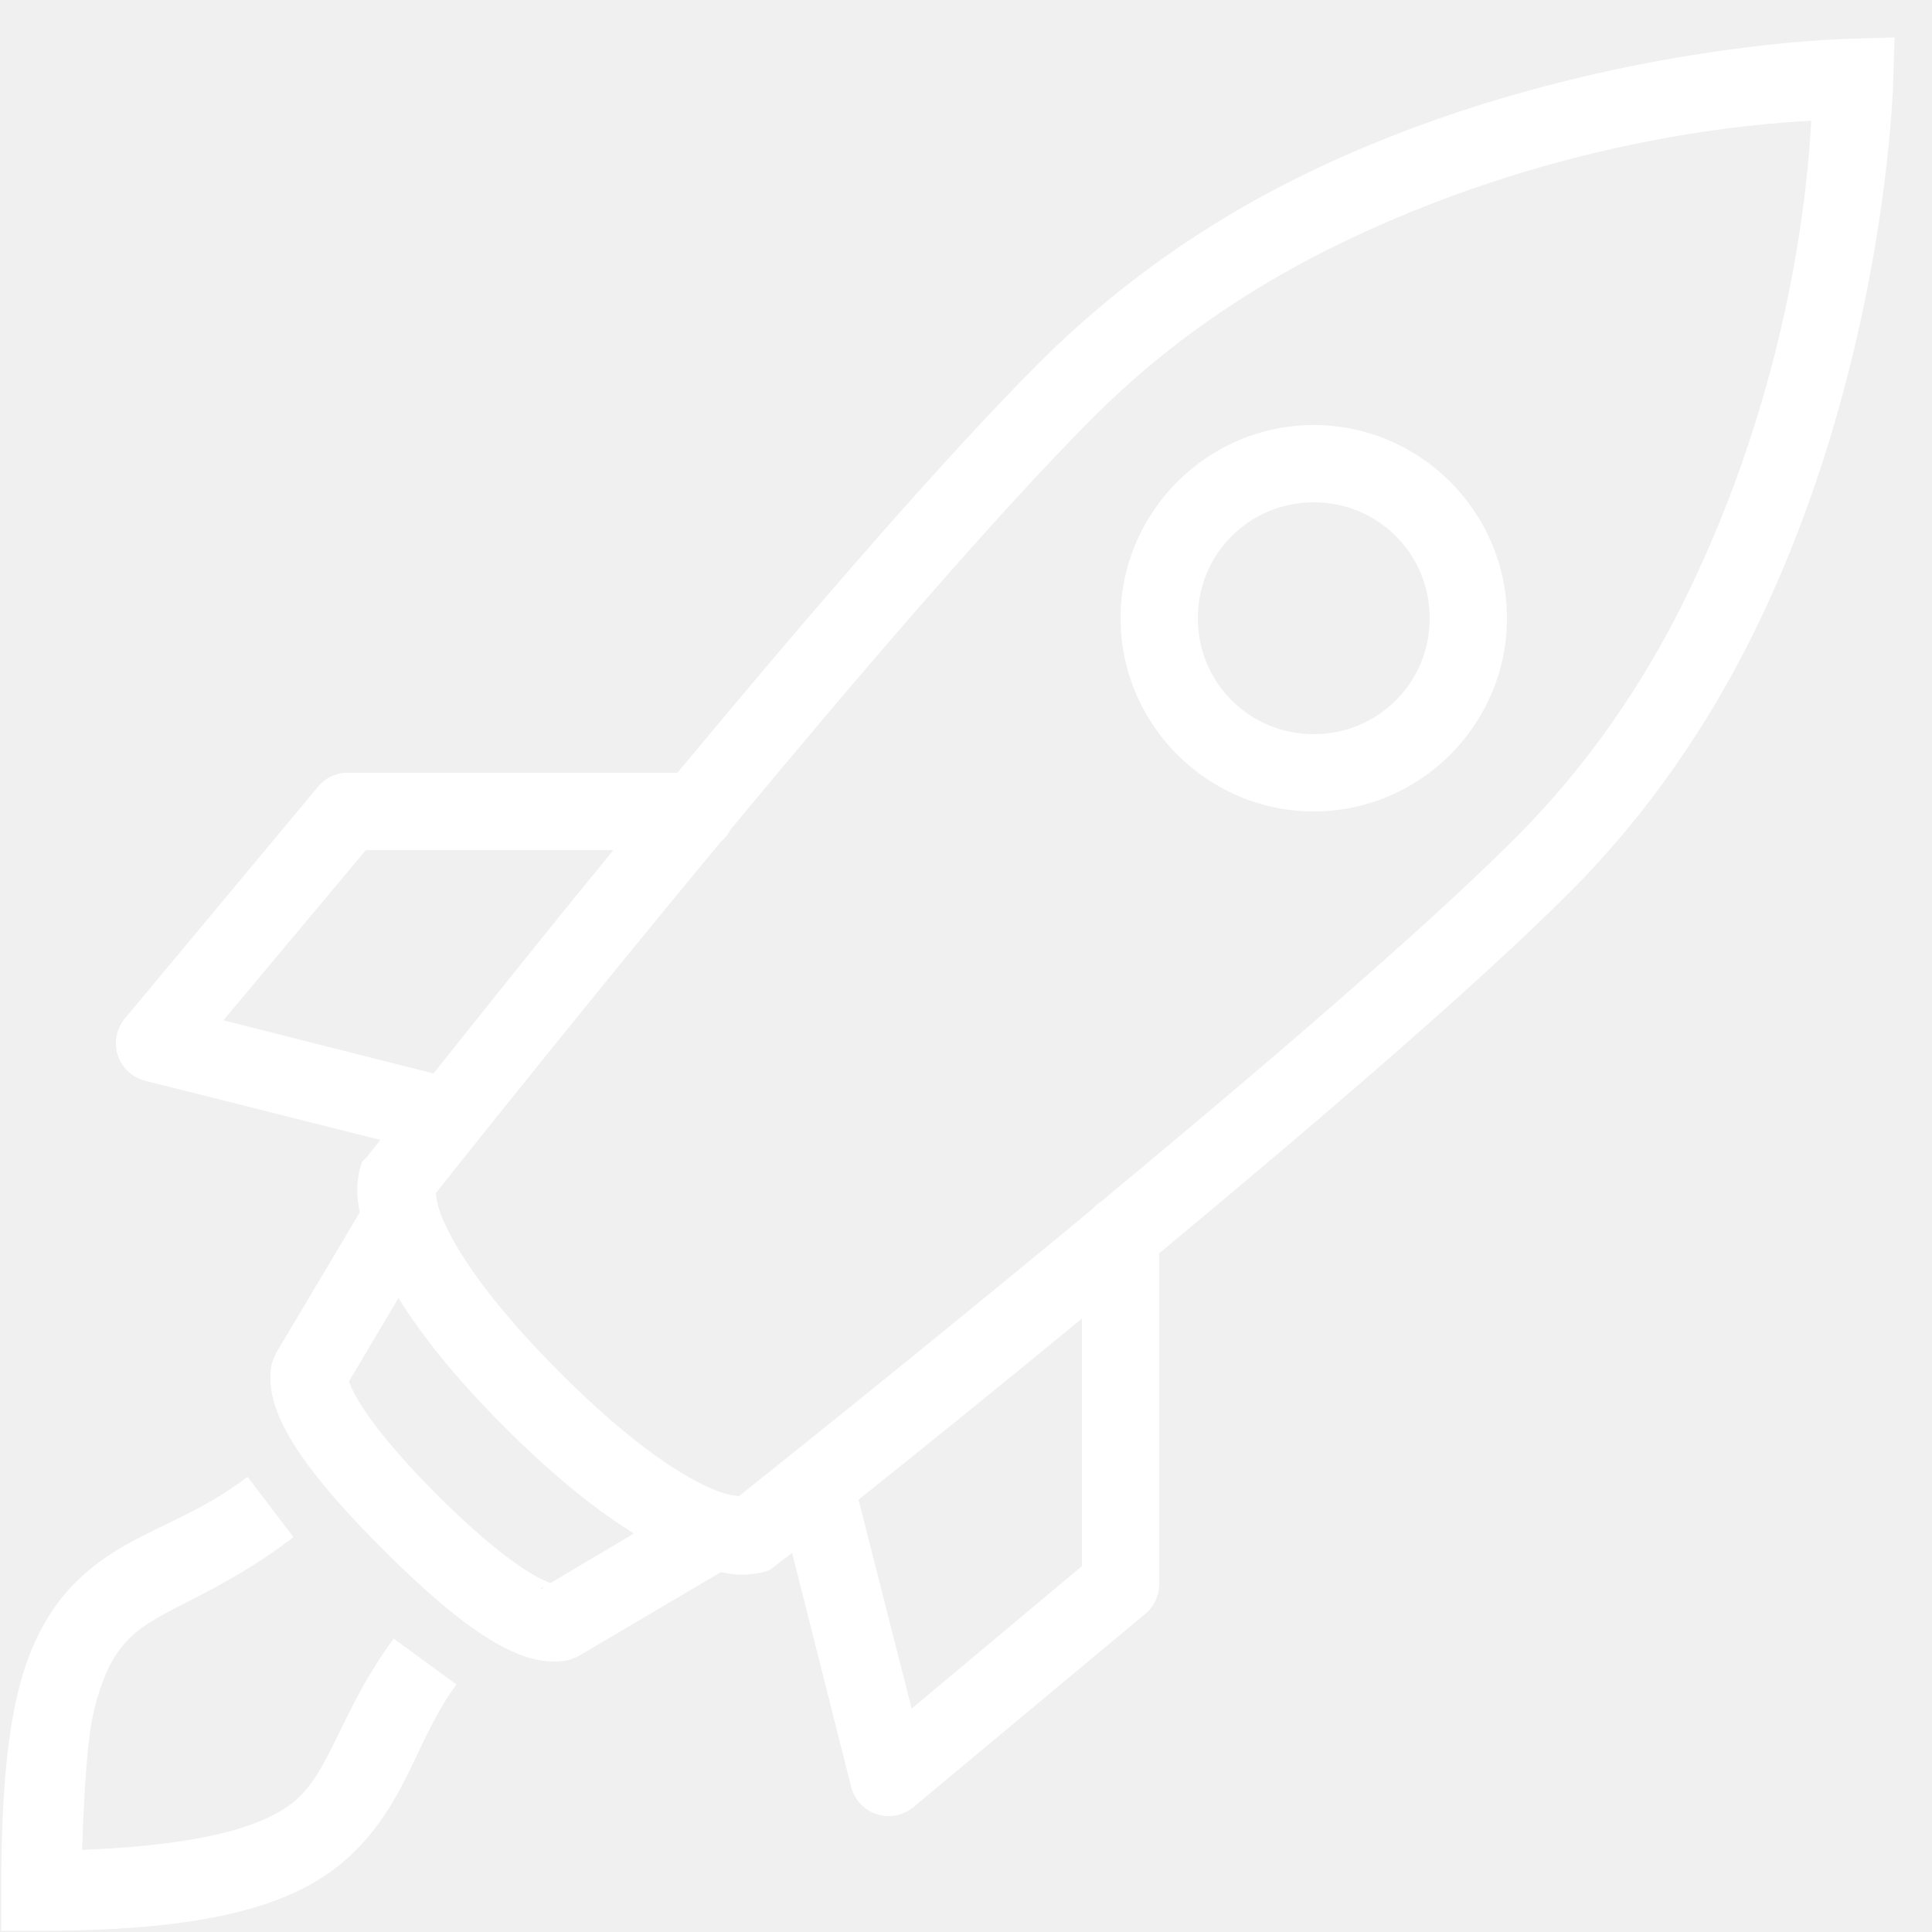
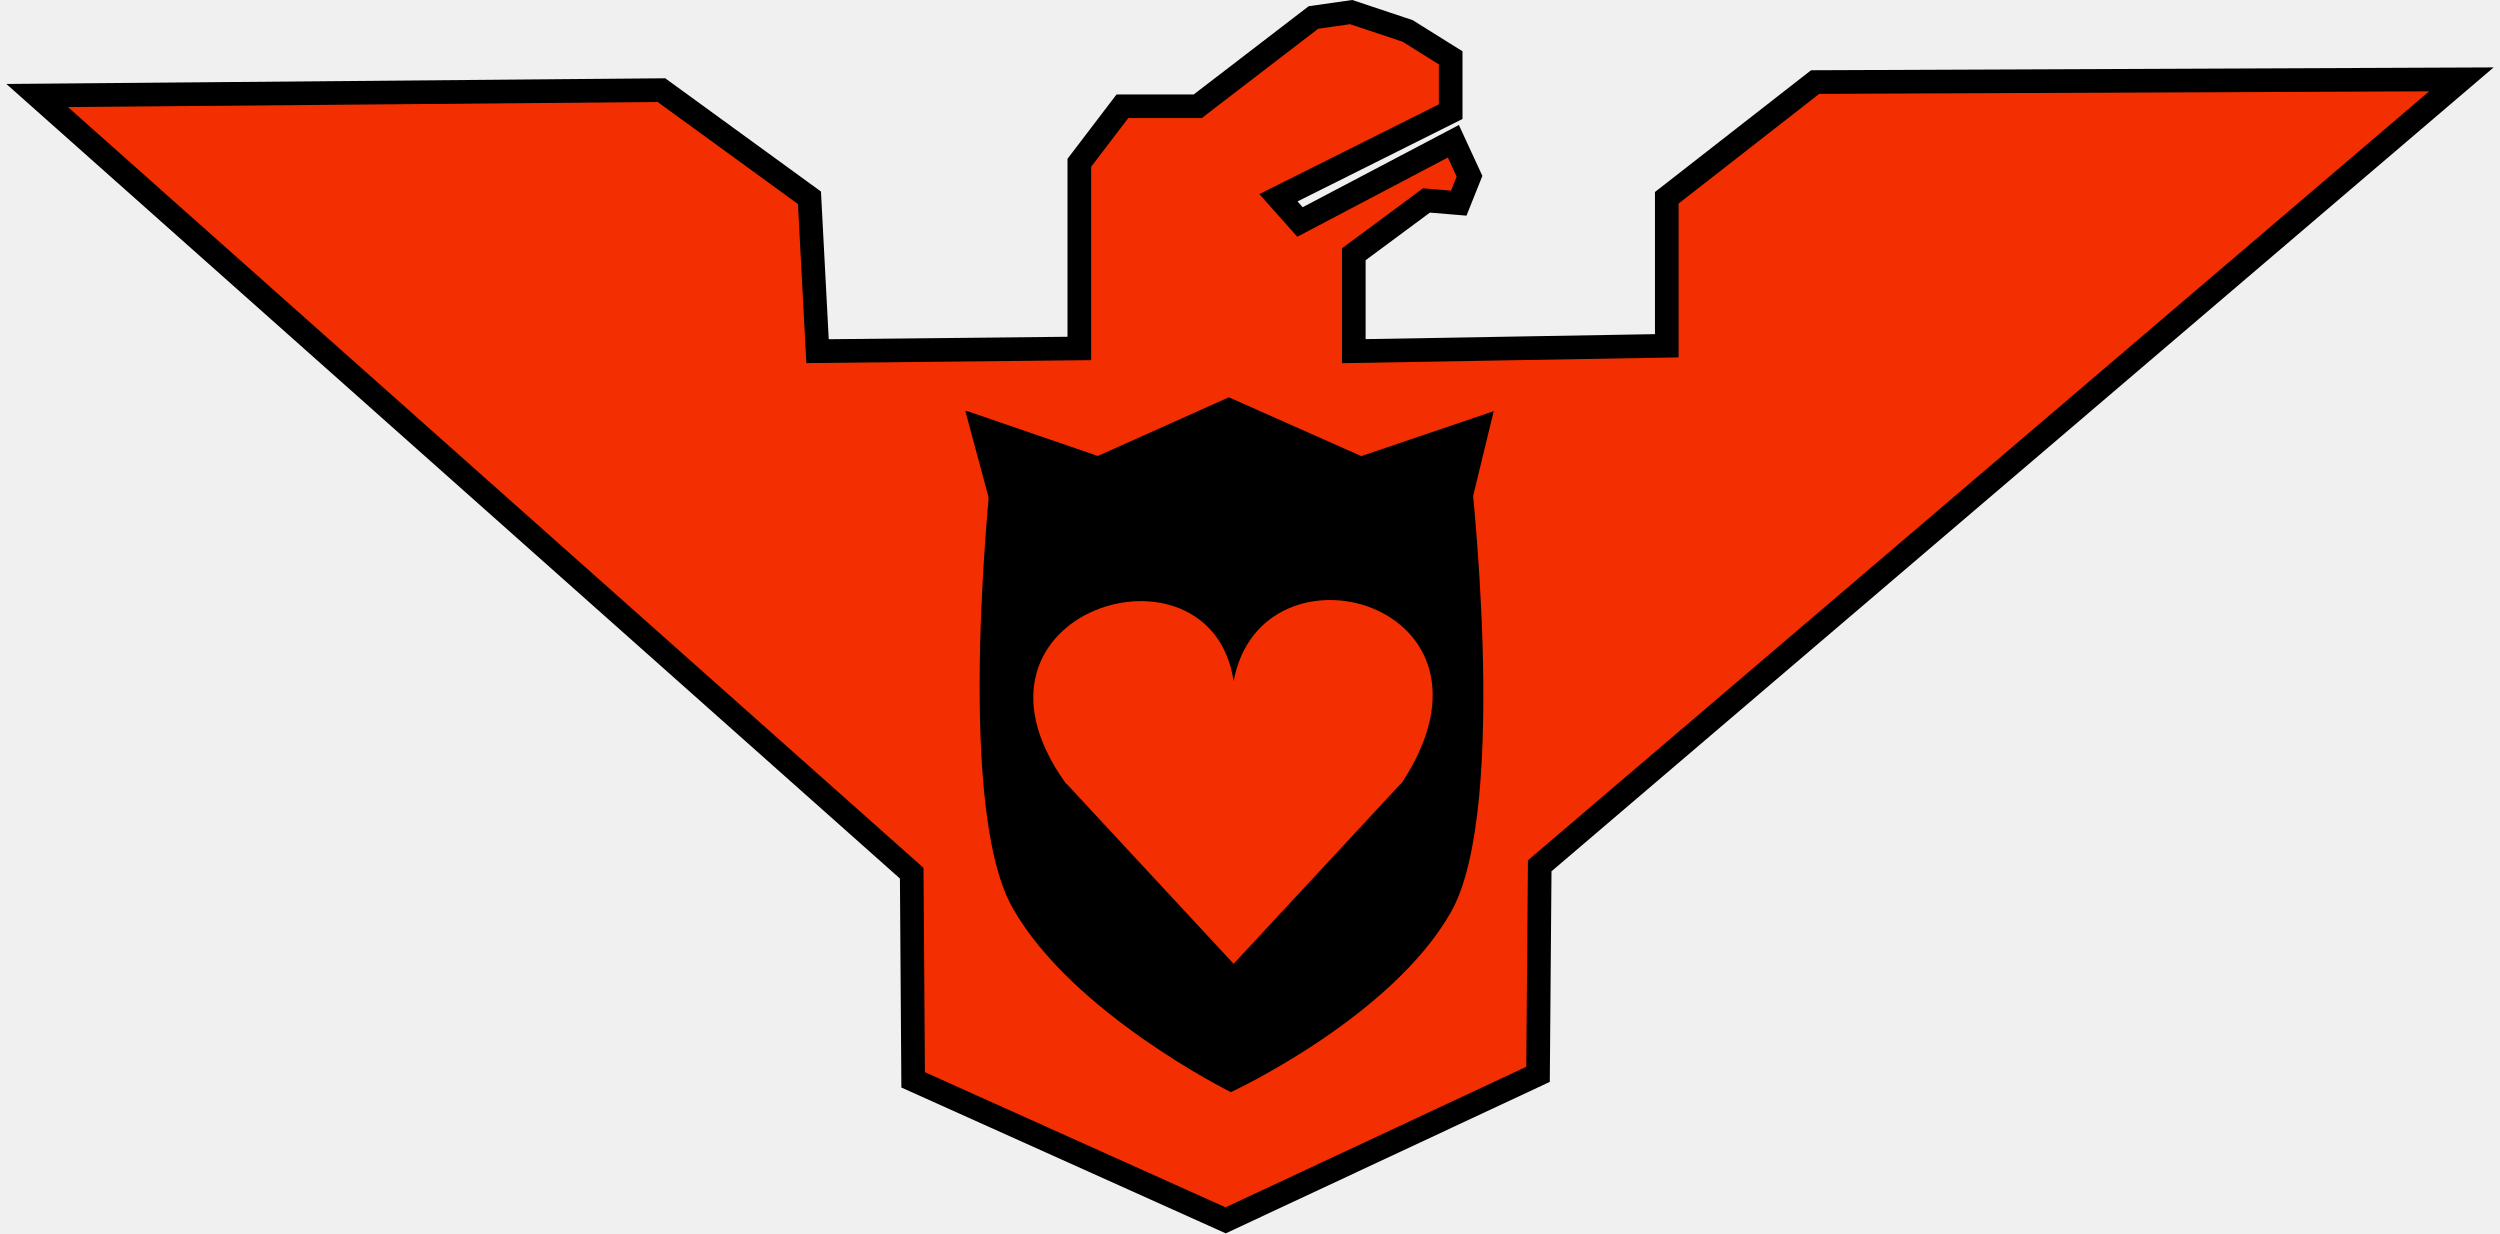
- <svg xmlns="http://www.w3.org/2000/svg" x="0px" y="0px" width="50" height="50" viewBox="0 0 172 172" style=" fill:#000000;">
-   <g fill="none" fill-rule="nonzero" stroke="none" stroke-width="1" stroke-linecap="butt" stroke-linejoin="miter" stroke-miterlimit="10" stroke-dasharray="" stroke-dashoffset="0" font-family="none" font-weight="none" font-size="none" text-anchor="none" style="mix-blend-mode: normal">
-     <path d="M0,172v-172h172v172z" fill="none" />
-     <g fill="#ffffff">
-       <path d="M168.667,3.333l-3.655,0.107c0,0 -25.289,0.336 -49.665,12.47c-7.834,3.91 -15.708,9.272 -22.79,16.34c-8.721,8.721 -21.03,23.032 -32.25,36.55h-29.348c-0.107,0 -0.215,0 -0.323,0c-0.927,0.094 -1.787,0.551 -2.365,1.29l-17.2,20.64c-0.726,0.914 -0.954,2.137 -0.578,3.238c0.363,1.102 1.277,1.948 2.405,2.244l20.962,5.268c-0.161,0.202 -1.183,1.505 -1.183,1.505l-0.43,0.43l-0.215,0.645c0,0 -0.296,1.209 -0.215,2.365c0.027,0.43 0.107,0.994 0.215,1.505l-7.418,12.47c0,0 -0.336,0.672 -0.43,1.075c-0.094,0.403 -0.121,0.9 -0.107,1.397c0.027,0.994 0.269,2.11 0.86,3.44c1.183,2.661 3.709,6.181 9.137,11.61c5.429,5.415 8.936,7.955 11.61,9.137c1.33,0.591 2.446,0.833 3.44,0.86c0.497,0.013 0.994,-0.013 1.397,-0.107c0.403,-0.094 1.075,-0.43 1.075,-0.43l12.578,-7.418c0.47,0.094 1.008,0.188 1.397,0.215c1.156,0.081 2.365,-0.215 2.365,-0.215l0.645,-0.215l0.537,-0.43c0,0 1.223,-0.941 1.397,-1.075l5.268,20.855c0.296,1.129 1.142,2.042 2.244,2.405c1.102,0.376 2.325,0.148 3.238,-0.578l20.64,-17.2c0.82,-0.658 1.29,-1.639 1.29,-2.688v-29.455c13.612,-11.314 28.017,-23.61 36.55,-32.142c7.041,-7.055 12.322,-14.943 16.233,-22.79c12.08,-24.335 12.578,-49.665 12.578,-49.665zM161.25,10.75c-0.282,5.173 -1.639,23.22 -11.395,42.892c-3.628,7.297 -8.492,14.512 -14.943,20.962c-8.385,8.385 -23.139,20.962 -36.873,32.358c-0.282,0.175 -0.537,0.39 -0.752,0.645c-16.085,13.33 -30.597,24.873 -31.497,25.585c-0.403,-0.04 -1.035,-0.081 -2.15,-0.537c-2.567,-1.048 -7.068,-3.736 -13.76,-10.428c-6.692,-6.692 -9.487,-11.301 -10.535,-13.867c-0.457,-1.115 -0.497,-1.747 -0.537,-2.15c0.712,-0.9 12.094,-15.252 25.37,-31.282c0.363,-0.296 0.645,-0.658 0.86,-1.075c11.274,-13.599 23.771,-28.178 32.358,-36.765c6.477,-6.477 13.679,-11.301 20.962,-14.943c19.699,-9.796 37.733,-11.126 42.892,-11.395zM116.96,37.84c-9.46,0 -17.2,7.74 -17.2,17.2c0,9.46 7.74,17.2 17.2,17.2c9.46,0 17.2,-7.74 17.2,-17.2c0,-9.46 -7.74,-17.2 -17.2,-17.2zM116.96,44.72c5.738,0 10.32,4.582 10.32,10.32c0,5.738 -4.582,10.32 -10.32,10.32c-5.738,0 -10.32,-4.582 -10.32,-10.32c0,-5.738 4.582,-10.32 10.32,-10.32zM32.572,75.68h22.038c-6.598,8.049 -12.027,14.889 -16.017,19.887l-18.705,-4.73zM35.475,115.562c1.962,3.144 4.838,6.88 9.46,11.502c4.609,4.609 8.358,7.498 11.502,9.46l-7.418,4.407c-0.107,-0.027 -0.094,-0.013 -0.537,-0.215c-1.411,-0.618 -4.488,-2.567 -9.568,-7.633c-5.066,-5.079 -7.014,-8.157 -7.633,-9.568c-0.202,-0.443 -0.188,-0.43 -0.215,-0.537zM96.32,117.39v22.038l-15.158,12.685l-4.73,-18.598c4.985,-3.991 11.758,-9.433 19.887,-16.125zM22.038,131.472c-5.617,4.313 -10.696,4.864 -15.265,9.352c-2.284,2.244 -4.098,5.429 -5.16,9.783c-1.062,4.354 -1.505,9.971 -1.505,17.845v3.44h3.44c15.803,0 23.529,-2.499 28.165,-7.202c4.636,-4.703 5.402,-9.944 8.922,-14.727l-5.59,-4.085c-4.461,6.074 -5.456,11.113 -8.277,13.975c-2.486,2.526 -8.022,4.381 -19.457,4.838c0.175,-4.999 0.417,-9.796 1.075,-12.47c0.86,-3.48 1.908,-5.16 3.225,-6.45c2.62,-2.58 7.753,-3.736 14.512,-8.922zM48.483,141.255l-0.323,0.215v-0.107c0,0 0.188,-0.054 0.323,-0.107z" />
-     </g>
+ <svg xmlns="http://www.w3.org/2000/svg" width="150" height="74" viewBox="0 0 203.817 101.065" version="1.1" id="svg5">
+   <defs id="defs2" />
+   <g id="layer1" transform="translate(-3.053763,-2.70568)">
+     <path style="fill:#f32e00;fill-opacity:1;stroke:#000000;stroke-width:1.937;stroke-dasharray:none;stroke-opacity:1" d="M 102.967,102.706 77.358,91.194 77.242,74.26 5.576,10.533 l 51.158,-0.441 12.128,8.82 0.662,12.569 21.453,-0.221 V 16.045 l 3.528,-4.631 h 6.174 l 9.482,-7.277 3.087,-0.441 4.631,1.544 3.528,2.205 v 4.41 l -14.113,7.056 1.764,1.985 12.569,-6.615 1.323,2.867 -0.882,2.205 -2.646,-0.221 -5.954,4.41 v 7.938 l 25.647,-0.441 V 18.912 l 12.157,-9.482 52.958,-0.221 -75.527,64.444 -0.138,17.089 z" id="path1941" />
+     <path id="rect234" style="stroke-width:0.389" d="m 103.396,92.203 c 0,0 -13.035,-6.465 -17.909,-15.14 -4.874,-8.675 -1.613,-36.881 -1.613,-36.881 l 0.112,-0.112 h 38.819 l 0.112,0.112 c 0,0 3.45,28.645 -1.51,37.309 -4.96,8.664 -18.011,14.711 -18.011,14.711 z" />
+     <path id="path387" style="stroke-width:0.164" d="m 81.749,36.379 10.74,3.692 10.74,-4.81 10.852,4.82 10.852,-3.682 -2.014,8.301 c -0.001,0.005 -0.013,0.011 -0.033,0.014 -0.02,0.004 -0.048,0.006 -0.079,0.006 0,0 -5.392,2.175 -19.41,2.175 -14.017,0 -19.41,-2.175 -19.41,-2.175 -0.026,-0.003 -0.059,-0.002 -0.079,-0.006 -0.02,-0.004 -0.033,-0.009 -0.033,-0.014 l -2.237,-8.301 0.056,-0.01 z" />
+     <path id="rect1884" style="fill:#f32e00;stroke-width:0.389" d="m 103.62,58.529 c 2.28,-12.28 23.442,-6.426 13.816,8.278 l -0.033,0.079 -0.079,0.033 -13.704,14.767 -13.704,-14.767 -0.079,-0.033 -0.033,-0.079 c -10.007,-14.07 11.956,-20.727 13.816,-8.278 z" />
  </g>
</svg>
